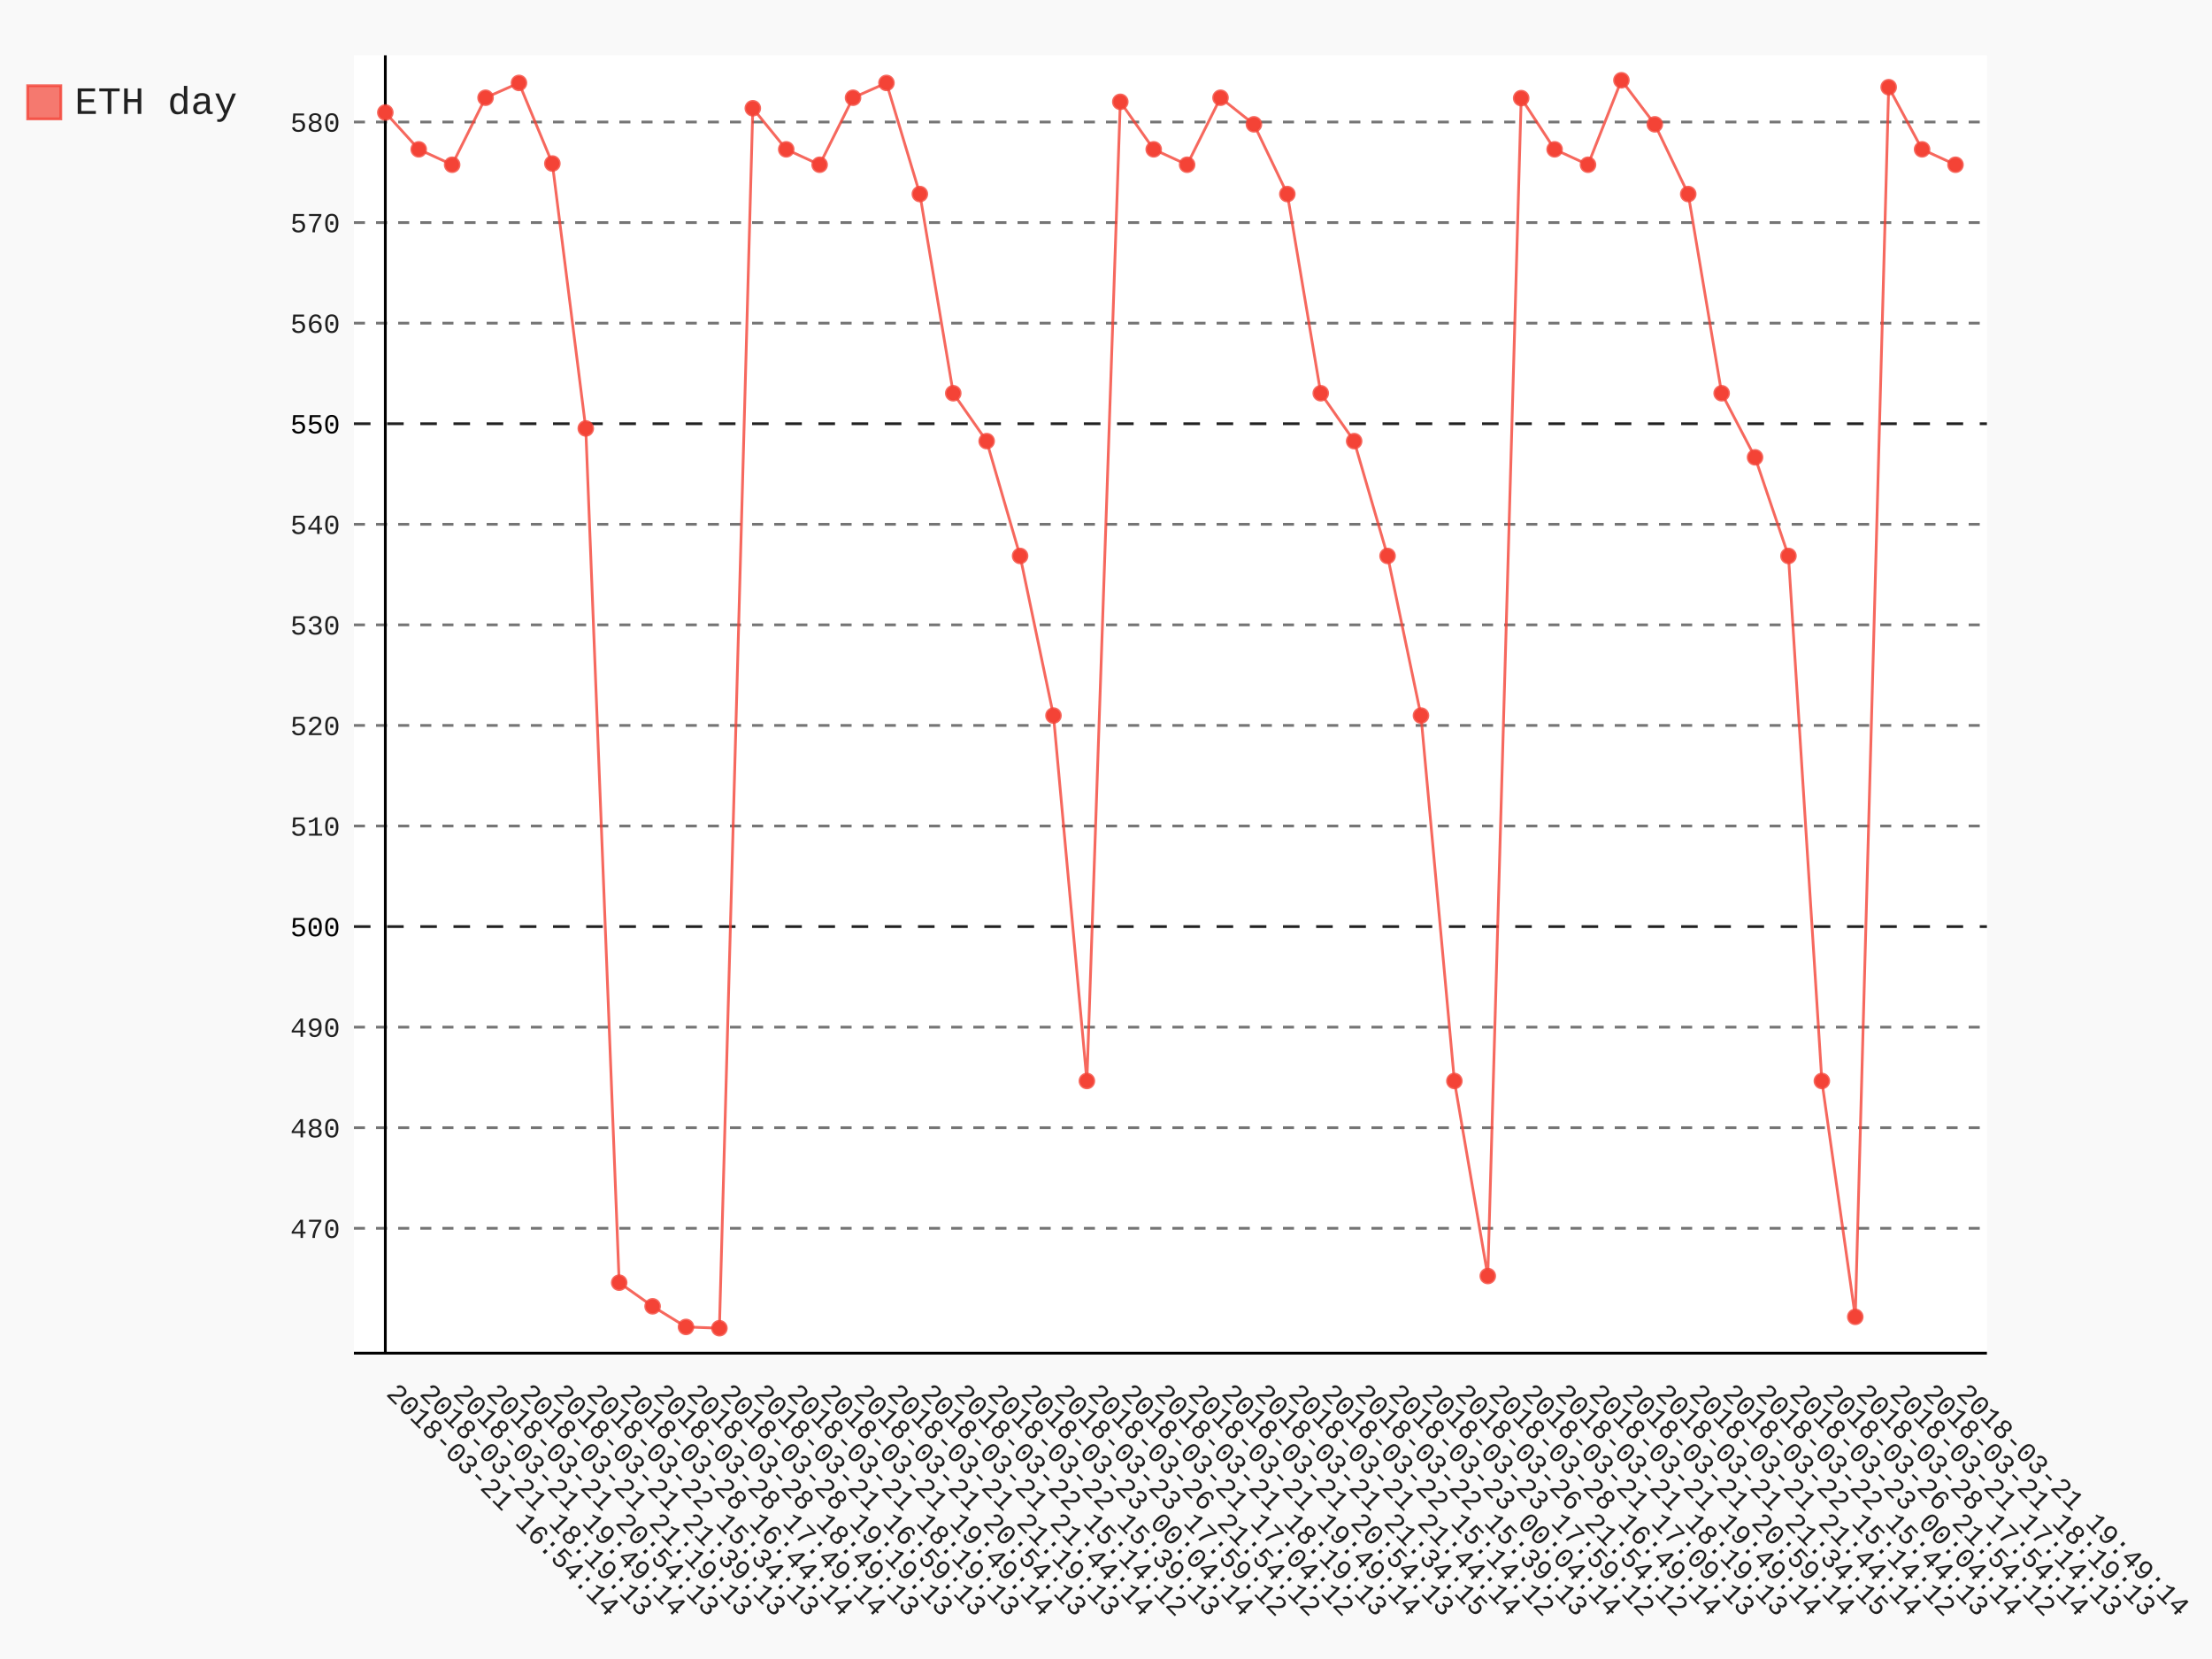
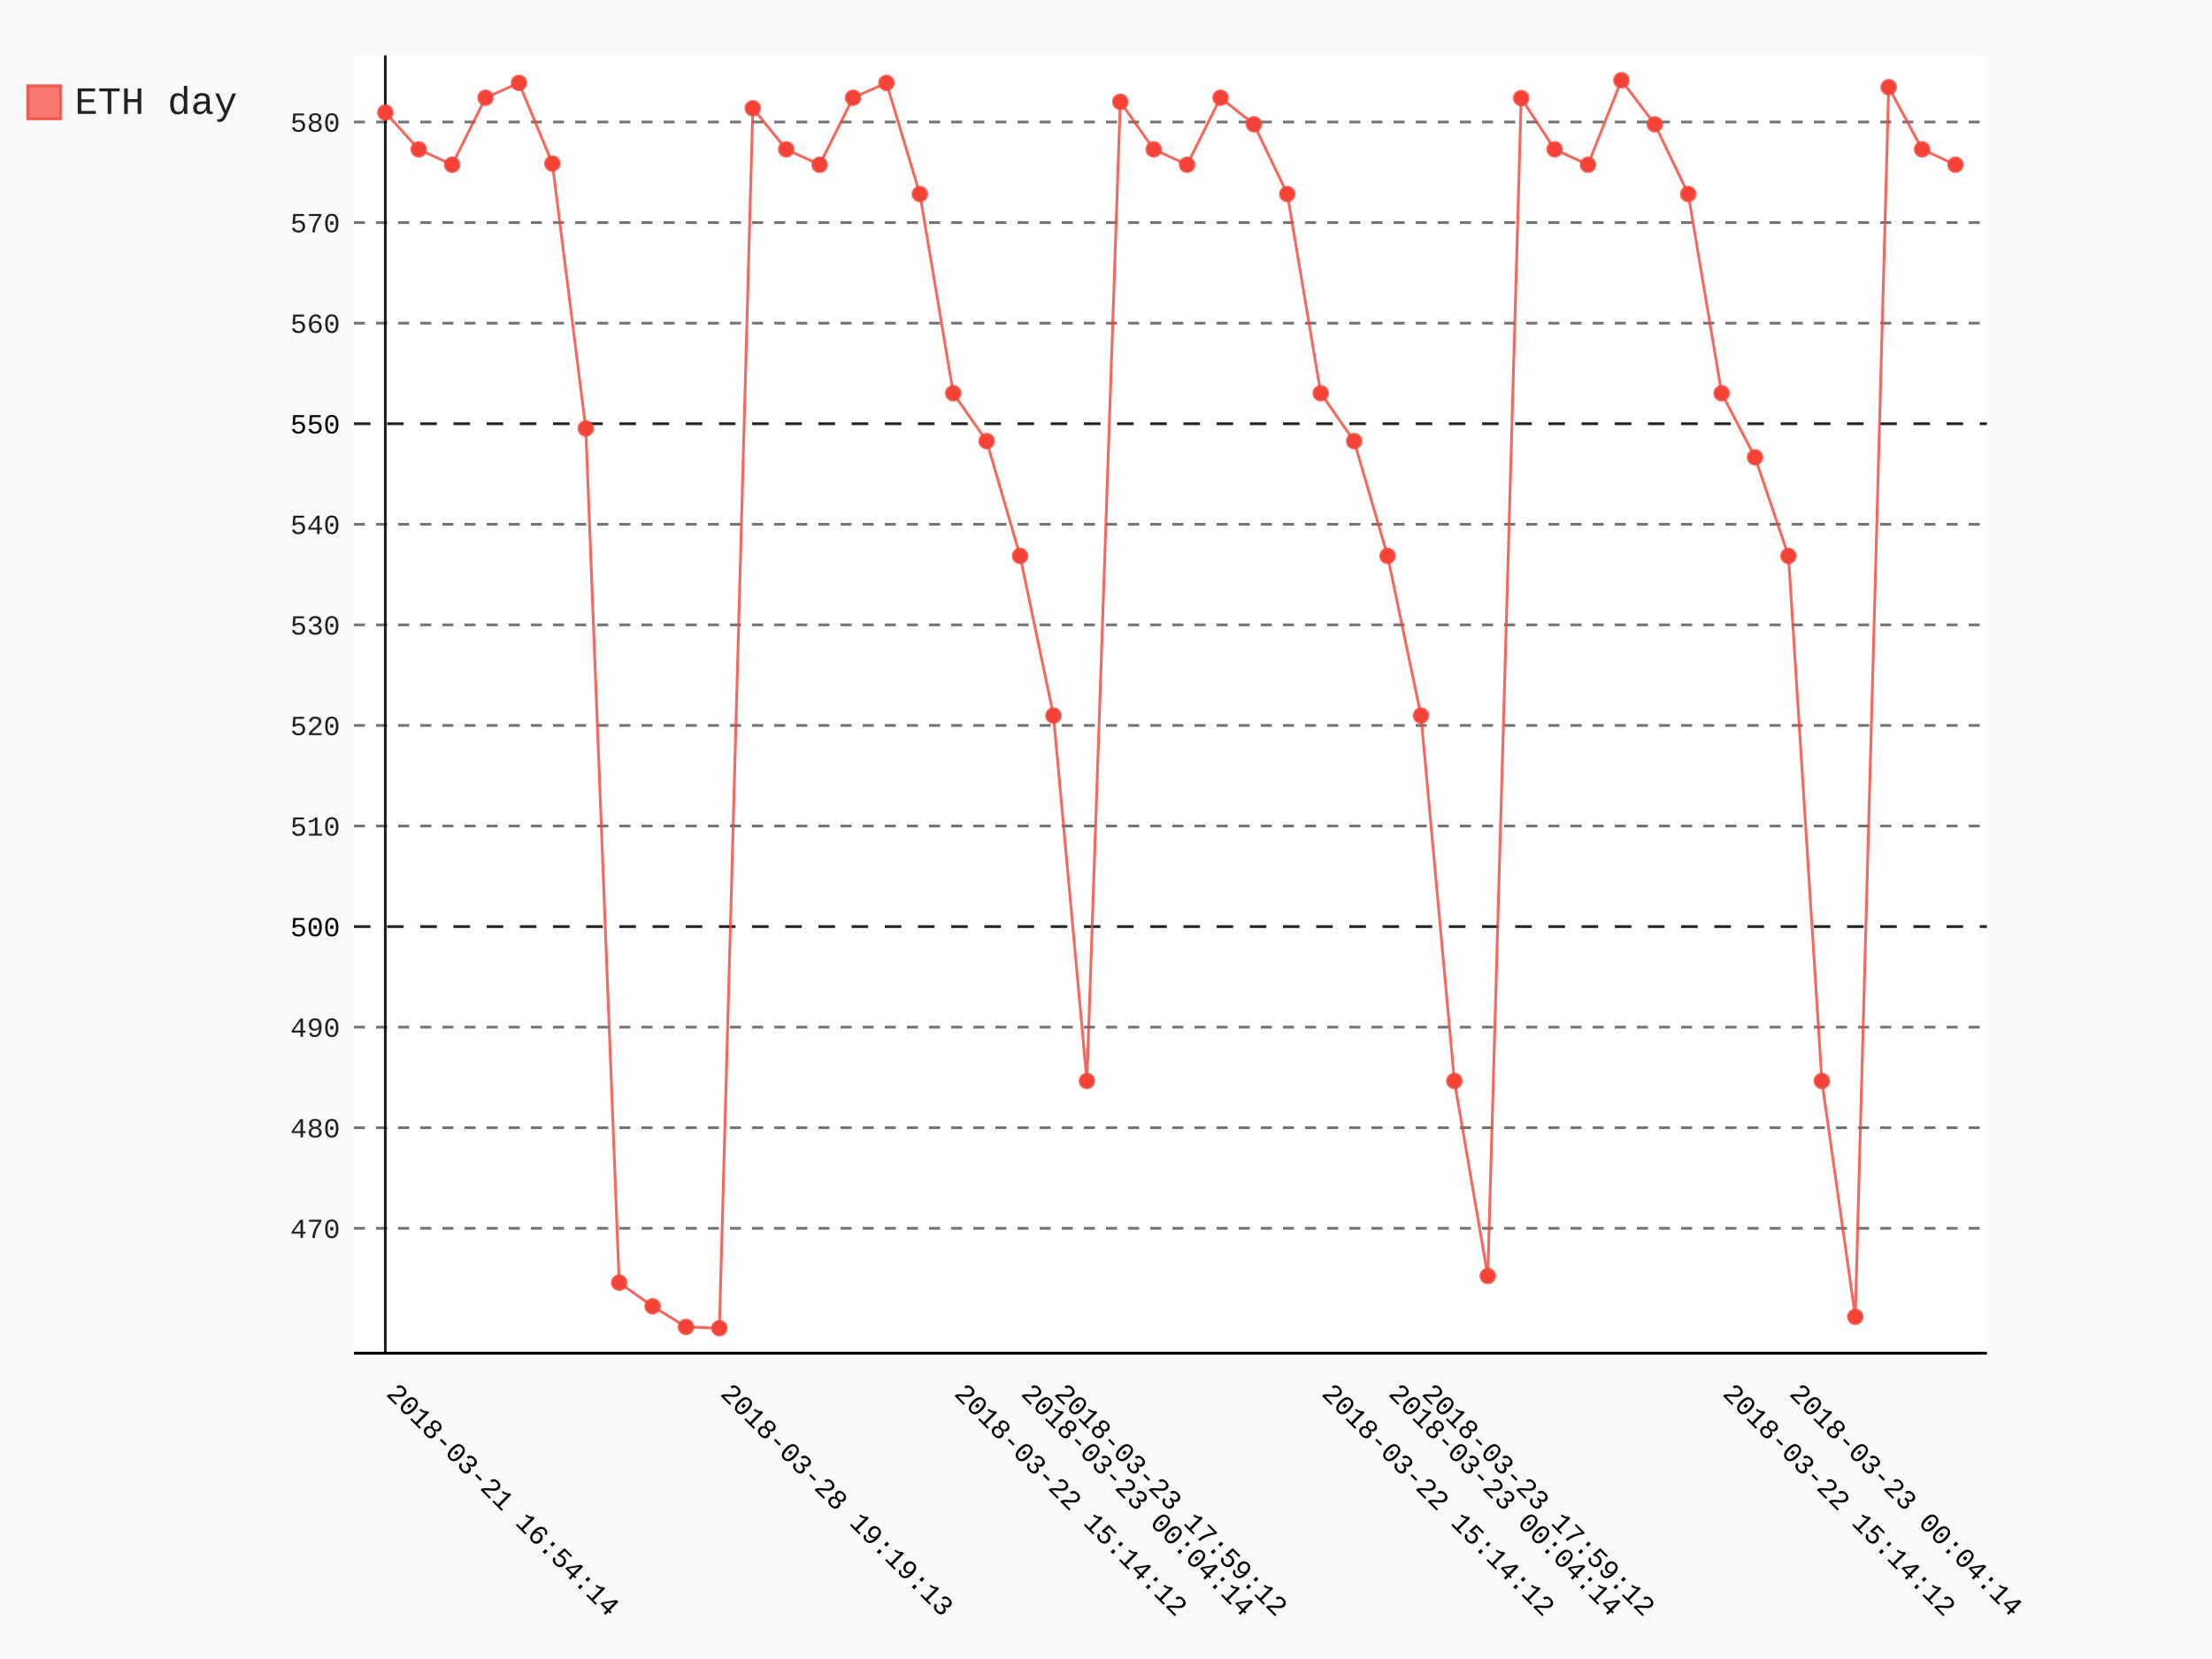
- <svg xmlns="http://www.w3.org/2000/svg" id="chart-634ed336-c858-4e66-8b64-0c7e0d06201a" class="pygal-chart" viewBox="0 0 800 600">
+ <svg xmlns="http://www.w3.org/2000/svg" id="chart-ada2d446-bc00-40be-a6df-fb1dd56fc6ba" class="pygal-chart" viewBox="0 0 800 600">
  <defs>
-     <style type="text/css">#chart-634ed336-c858-4e66-8b64-0c7e0d06201a{-webkit-user-select:none;-webkit-font-smoothing:antialiased;font-family:Consolas,"Liberation Mono",Menlo,Courier,monospace}#chart-634ed336-c858-4e66-8b64-0c7e0d06201a .title{font-family:Consolas,"Liberation Mono",Menlo,Courier,monospace;font-size:16px}#chart-634ed336-c858-4e66-8b64-0c7e0d06201a .legends .legend text{font-family:Consolas,"Liberation Mono",Menlo,Courier,monospace;font-size:14px}#chart-634ed336-c858-4e66-8b64-0c7e0d06201a .axis text{font-family:Consolas,"Liberation Mono",Menlo,Courier,monospace;font-size:10px}#chart-634ed336-c858-4e66-8b64-0c7e0d06201a .axis text.major{font-family:Consolas,"Liberation Mono",Menlo,Courier,monospace;font-size:10px}#chart-634ed336-c858-4e66-8b64-0c7e0d06201a .text-overlay text.value{font-family:Consolas,"Liberation Mono",Menlo,Courier,monospace;font-size:16px}#chart-634ed336-c858-4e66-8b64-0c7e0d06201a .text-overlay text.label{font-family:Consolas,"Liberation Mono",Menlo,Courier,monospace;font-size:10px}#chart-634ed336-c858-4e66-8b64-0c7e0d06201a .tooltip{font-family:Consolas,"Liberation Mono",Menlo,Courier,monospace;font-size:14px}#chart-634ed336-c858-4e66-8b64-0c7e0d06201a text.no_data{font-family:Consolas,"Liberation Mono",Menlo,Courier,monospace;font-size:64px}
- #chart-634ed336-c858-4e66-8b64-0c7e0d06201a{background-color:rgba(249,249,249,1)}#chart-634ed336-c858-4e66-8b64-0c7e0d06201a path,#chart-634ed336-c858-4e66-8b64-0c7e0d06201a line,#chart-634ed336-c858-4e66-8b64-0c7e0d06201a rect,#chart-634ed336-c858-4e66-8b64-0c7e0d06201a circle{-webkit-transition:150ms;-moz-transition:150ms;transition:150ms}#chart-634ed336-c858-4e66-8b64-0c7e0d06201a .graph &gt; .background{fill:rgba(249,249,249,1)}#chart-634ed336-c858-4e66-8b64-0c7e0d06201a .plot &gt; .background{fill:rgba(255,255,255,1)}#chart-634ed336-c858-4e66-8b64-0c7e0d06201a .graph{fill:rgba(0,0,0,.87)}#chart-634ed336-c858-4e66-8b64-0c7e0d06201a text.no_data{fill:rgba(0,0,0,1)}#chart-634ed336-c858-4e66-8b64-0c7e0d06201a .title{fill:rgba(0,0,0,1)}#chart-634ed336-c858-4e66-8b64-0c7e0d06201a .legends .legend text{fill:rgba(0,0,0,.87)}#chart-634ed336-c858-4e66-8b64-0c7e0d06201a .legends .legend:hover text{fill:rgba(0,0,0,1)}#chart-634ed336-c858-4e66-8b64-0c7e0d06201a .axis .line{stroke:rgba(0,0,0,1)}#chart-634ed336-c858-4e66-8b64-0c7e0d06201a .axis .guide.line{stroke:rgba(0,0,0,.54)}#chart-634ed336-c858-4e66-8b64-0c7e0d06201a .axis .major.line{stroke:rgba(0,0,0,.87)}#chart-634ed336-c858-4e66-8b64-0c7e0d06201a .axis text.major{fill:rgba(0,0,0,1)}#chart-634ed336-c858-4e66-8b64-0c7e0d06201a .axis.y .guides:hover .guide.line,#chart-634ed336-c858-4e66-8b64-0c7e0d06201a .line-graph .axis.x .guides:hover .guide.line,#chart-634ed336-c858-4e66-8b64-0c7e0d06201a .stackedline-graph .axis.x .guides:hover .guide.line,#chart-634ed336-c858-4e66-8b64-0c7e0d06201a .xy-graph .axis.x .guides:hover .guide.line{stroke:rgba(0,0,0,1)}#chart-634ed336-c858-4e66-8b64-0c7e0d06201a .axis .guides:hover text{fill:rgba(0,0,0,1)}#chart-634ed336-c858-4e66-8b64-0c7e0d06201a .reactive{fill-opacity:.7;stroke-opacity:.8}#chart-634ed336-c858-4e66-8b64-0c7e0d06201a .ci{stroke:rgba(0,0,0,.87)}#chart-634ed336-c858-4e66-8b64-0c7e0d06201a .reactive.active,#chart-634ed336-c858-4e66-8b64-0c7e0d06201a .active .reactive{fill-opacity:.8;stroke-opacity:.9;stroke-width:4}#chart-634ed336-c858-4e66-8b64-0c7e0d06201a .ci .reactive.active{stroke-width:1.5}#chart-634ed336-c858-4e66-8b64-0c7e0d06201a .series text{fill:rgba(0,0,0,1)}#chart-634ed336-c858-4e66-8b64-0c7e0d06201a .tooltip rect{fill:rgba(255,255,255,1);stroke:rgba(0,0,0,1);-webkit-transition:opacity 150ms;-moz-transition:opacity 150ms;transition:opacity 150ms}#chart-634ed336-c858-4e66-8b64-0c7e0d06201a .tooltip .label{fill:rgba(0,0,0,.87)}#chart-634ed336-c858-4e66-8b64-0c7e0d06201a .tooltip .label{fill:rgba(0,0,0,.87)}#chart-634ed336-c858-4e66-8b64-0c7e0d06201a .tooltip .legend{font-size:.8em;fill:rgba(0,0,0,.54)}#chart-634ed336-c858-4e66-8b64-0c7e0d06201a .tooltip .x_label{font-size:.6em;fill:rgba(0,0,0,1)}#chart-634ed336-c858-4e66-8b64-0c7e0d06201a .tooltip .xlink{font-size:.5em;text-decoration:underline}#chart-634ed336-c858-4e66-8b64-0c7e0d06201a .tooltip .value{font-size:1.5em}#chart-634ed336-c858-4e66-8b64-0c7e0d06201a .bound{font-size:.5em}#chart-634ed336-c858-4e66-8b64-0c7e0d06201a .max-value{font-size:.75em;fill:rgba(0,0,0,.54)}#chart-634ed336-c858-4e66-8b64-0c7e0d06201a .map-element{fill:rgba(255,255,255,1);stroke:rgba(0,0,0,.54) !important}#chart-634ed336-c858-4e66-8b64-0c7e0d06201a .map-element .reactive{fill-opacity:inherit;stroke-opacity:inherit}#chart-634ed336-c858-4e66-8b64-0c7e0d06201a .color-0,#chart-634ed336-c858-4e66-8b64-0c7e0d06201a .color-0 a:visited{stroke:#F44336;fill:#F44336}#chart-634ed336-c858-4e66-8b64-0c7e0d06201a .text-overlay .color-0 text{fill:black}
- #chart-634ed336-c858-4e66-8b64-0c7e0d06201a text.no_data{text-anchor:middle}#chart-634ed336-c858-4e66-8b64-0c7e0d06201a .guide.line{fill:none}#chart-634ed336-c858-4e66-8b64-0c7e0d06201a .centered{text-anchor:middle}#chart-634ed336-c858-4e66-8b64-0c7e0d06201a .title{text-anchor:middle}#chart-634ed336-c858-4e66-8b64-0c7e0d06201a .legends .legend text{fill-opacity:1}#chart-634ed336-c858-4e66-8b64-0c7e0d06201a .axis.x text{text-anchor:middle}#chart-634ed336-c858-4e66-8b64-0c7e0d06201a .axis.x:not(.web) text[transform]{text-anchor:start}#chart-634ed336-c858-4e66-8b64-0c7e0d06201a .axis.x:not(.web) text[transform].backwards{text-anchor:end}#chart-634ed336-c858-4e66-8b64-0c7e0d06201a .axis.y text{text-anchor:end}#chart-634ed336-c858-4e66-8b64-0c7e0d06201a .axis.y text[transform].backwards{text-anchor:start}#chart-634ed336-c858-4e66-8b64-0c7e0d06201a .axis.y2 text{text-anchor:start}#chart-634ed336-c858-4e66-8b64-0c7e0d06201a .axis.y2 text[transform].backwards{text-anchor:end}#chart-634ed336-c858-4e66-8b64-0c7e0d06201a .axis .guide.line{stroke-dasharray:4,4}#chart-634ed336-c858-4e66-8b64-0c7e0d06201a .axis .major.guide.line{stroke-dasharray:6,6}#chart-634ed336-c858-4e66-8b64-0c7e0d06201a .horizontal .axis.y .guide.line,#chart-634ed336-c858-4e66-8b64-0c7e0d06201a .horizontal .axis.y2 .guide.line,#chart-634ed336-c858-4e66-8b64-0c7e0d06201a .vertical .axis.x .guide.line{opacity:0}#chart-634ed336-c858-4e66-8b64-0c7e0d06201a .horizontal .axis.always_show .guide.line,#chart-634ed336-c858-4e66-8b64-0c7e0d06201a .vertical .axis.always_show .guide.line{opacity:1 !important}#chart-634ed336-c858-4e66-8b64-0c7e0d06201a .axis.y .guides:hover .guide.line,#chart-634ed336-c858-4e66-8b64-0c7e0d06201a .axis.y2 .guides:hover .guide.line,#chart-634ed336-c858-4e66-8b64-0c7e0d06201a .axis.x .guides:hover .guide.line{opacity:1}#chart-634ed336-c858-4e66-8b64-0c7e0d06201a .axis .guides:hover text{opacity:1}#chart-634ed336-c858-4e66-8b64-0c7e0d06201a .nofill{fill:none}#chart-634ed336-c858-4e66-8b64-0c7e0d06201a .subtle-fill{fill-opacity:.2}#chart-634ed336-c858-4e66-8b64-0c7e0d06201a .dot{stroke-width:1px;fill-opacity:1}#chart-634ed336-c858-4e66-8b64-0c7e0d06201a .dot.active{stroke-width:5px}#chart-634ed336-c858-4e66-8b64-0c7e0d06201a .dot.negative{fill:transparent}#chart-634ed336-c858-4e66-8b64-0c7e0d06201a text,#chart-634ed336-c858-4e66-8b64-0c7e0d06201a tspan{stroke:none !important}#chart-634ed336-c858-4e66-8b64-0c7e0d06201a .series text.active{opacity:1}#chart-634ed336-c858-4e66-8b64-0c7e0d06201a .tooltip rect{fill-opacity:.95;stroke-width:.5}#chart-634ed336-c858-4e66-8b64-0c7e0d06201a .tooltip text{fill-opacity:1}#chart-634ed336-c858-4e66-8b64-0c7e0d06201a .showable{visibility:hidden}#chart-634ed336-c858-4e66-8b64-0c7e0d06201a .showable.shown{visibility:visible}#chart-634ed336-c858-4e66-8b64-0c7e0d06201a .gauge-background{fill:rgba(229,229,229,1);stroke:none}#chart-634ed336-c858-4e66-8b64-0c7e0d06201a .bg-lines{stroke:rgba(249,249,249,1);stroke-width:2px}</style>
+     <style type="text/css">#chart-ada2d446-bc00-40be-a6df-fb1dd56fc6ba{-webkit-user-select:none;-webkit-font-smoothing:antialiased;font-family:Consolas,"Liberation Mono",Menlo,Courier,monospace}#chart-ada2d446-bc00-40be-a6df-fb1dd56fc6ba .title{font-family:Consolas,"Liberation Mono",Menlo,Courier,monospace;font-size:16px}#chart-ada2d446-bc00-40be-a6df-fb1dd56fc6ba .legends .legend text{font-family:Consolas,"Liberation Mono",Menlo,Courier,monospace;font-size:14px}#chart-ada2d446-bc00-40be-a6df-fb1dd56fc6ba .axis text{font-family:Consolas,"Liberation Mono",Menlo,Courier,monospace;font-size:10px}#chart-ada2d446-bc00-40be-a6df-fb1dd56fc6ba .axis text.major{font-family:Consolas,"Liberation Mono",Menlo,Courier,monospace;font-size:10px}#chart-ada2d446-bc00-40be-a6df-fb1dd56fc6ba .text-overlay text.value{font-family:Consolas,"Liberation Mono",Menlo,Courier,monospace;font-size:16px}#chart-ada2d446-bc00-40be-a6df-fb1dd56fc6ba .text-overlay text.label{font-family:Consolas,"Liberation Mono",Menlo,Courier,monospace;font-size:10px}#chart-ada2d446-bc00-40be-a6df-fb1dd56fc6ba .tooltip{font-family:Consolas,"Liberation Mono",Menlo,Courier,monospace;font-size:14px}#chart-ada2d446-bc00-40be-a6df-fb1dd56fc6ba text.no_data{font-family:Consolas,"Liberation Mono",Menlo,Courier,monospace;font-size:64px}
+ #chart-ada2d446-bc00-40be-a6df-fb1dd56fc6ba{background-color:rgba(249,249,249,1)}#chart-ada2d446-bc00-40be-a6df-fb1dd56fc6ba path,#chart-ada2d446-bc00-40be-a6df-fb1dd56fc6ba line,#chart-ada2d446-bc00-40be-a6df-fb1dd56fc6ba rect,#chart-ada2d446-bc00-40be-a6df-fb1dd56fc6ba circle{-webkit-transition:150ms;-moz-transition:150ms;transition:150ms}#chart-ada2d446-bc00-40be-a6df-fb1dd56fc6ba .graph &gt; .background{fill:rgba(249,249,249,1)}#chart-ada2d446-bc00-40be-a6df-fb1dd56fc6ba .plot &gt; .background{fill:rgba(255,255,255,1)}#chart-ada2d446-bc00-40be-a6df-fb1dd56fc6ba .graph{fill:rgba(0,0,0,.87)}#chart-ada2d446-bc00-40be-a6df-fb1dd56fc6ba text.no_data{fill:rgba(0,0,0,1)}#chart-ada2d446-bc00-40be-a6df-fb1dd56fc6ba .title{fill:rgba(0,0,0,1)}#chart-ada2d446-bc00-40be-a6df-fb1dd56fc6ba .legends .legend text{fill:rgba(0,0,0,.87)}#chart-ada2d446-bc00-40be-a6df-fb1dd56fc6ba .legends .legend:hover text{fill:rgba(0,0,0,1)}#chart-ada2d446-bc00-40be-a6df-fb1dd56fc6ba .axis .line{stroke:rgba(0,0,0,1)}#chart-ada2d446-bc00-40be-a6df-fb1dd56fc6ba .axis .guide.line{stroke:rgba(0,0,0,.54)}#chart-ada2d446-bc00-40be-a6df-fb1dd56fc6ba .axis .major.line{stroke:rgba(0,0,0,.87)}#chart-ada2d446-bc00-40be-a6df-fb1dd56fc6ba .axis text.major{fill:rgba(0,0,0,1)}#chart-ada2d446-bc00-40be-a6df-fb1dd56fc6ba .axis.y .guides:hover .guide.line,#chart-ada2d446-bc00-40be-a6df-fb1dd56fc6ba .line-graph .axis.x .guides:hover .guide.line,#chart-ada2d446-bc00-40be-a6df-fb1dd56fc6ba .stackedline-graph .axis.x .guides:hover .guide.line,#chart-ada2d446-bc00-40be-a6df-fb1dd56fc6ba .xy-graph .axis.x .guides:hover .guide.line{stroke:rgba(0,0,0,1)}#chart-ada2d446-bc00-40be-a6df-fb1dd56fc6ba .axis .guides:hover text{fill:rgba(0,0,0,1)}#chart-ada2d446-bc00-40be-a6df-fb1dd56fc6ba .reactive{fill-opacity:.7;stroke-opacity:.8}#chart-ada2d446-bc00-40be-a6df-fb1dd56fc6ba .ci{stroke:rgba(0,0,0,.87)}#chart-ada2d446-bc00-40be-a6df-fb1dd56fc6ba .reactive.active,#chart-ada2d446-bc00-40be-a6df-fb1dd56fc6ba .active .reactive{fill-opacity:.8;stroke-opacity:.9;stroke-width:4}#chart-ada2d446-bc00-40be-a6df-fb1dd56fc6ba .ci .reactive.active{stroke-width:1.5}#chart-ada2d446-bc00-40be-a6df-fb1dd56fc6ba .series text{fill:rgba(0,0,0,1)}#chart-ada2d446-bc00-40be-a6df-fb1dd56fc6ba .tooltip rect{fill:rgba(255,255,255,1);stroke:rgba(0,0,0,1);-webkit-transition:opacity 150ms;-moz-transition:opacity 150ms;transition:opacity 150ms}#chart-ada2d446-bc00-40be-a6df-fb1dd56fc6ba .tooltip .label{fill:rgba(0,0,0,.87)}#chart-ada2d446-bc00-40be-a6df-fb1dd56fc6ba .tooltip .label{fill:rgba(0,0,0,.87)}#chart-ada2d446-bc00-40be-a6df-fb1dd56fc6ba .tooltip .legend{font-size:.8em;fill:rgba(0,0,0,.54)}#chart-ada2d446-bc00-40be-a6df-fb1dd56fc6ba .tooltip .x_label{font-size:.6em;fill:rgba(0,0,0,1)}#chart-ada2d446-bc00-40be-a6df-fb1dd56fc6ba .tooltip .xlink{font-size:.5em;text-decoration:underline}#chart-ada2d446-bc00-40be-a6df-fb1dd56fc6ba .tooltip .value{font-size:1.5em}#chart-ada2d446-bc00-40be-a6df-fb1dd56fc6ba .bound{font-size:.5em}#chart-ada2d446-bc00-40be-a6df-fb1dd56fc6ba .max-value{font-size:.75em;fill:rgba(0,0,0,.54)}#chart-ada2d446-bc00-40be-a6df-fb1dd56fc6ba .map-element{fill:rgba(255,255,255,1);stroke:rgba(0,0,0,.54) !important}#chart-ada2d446-bc00-40be-a6df-fb1dd56fc6ba .map-element .reactive{fill-opacity:inherit;stroke-opacity:inherit}#chart-ada2d446-bc00-40be-a6df-fb1dd56fc6ba .color-0,#chart-ada2d446-bc00-40be-a6df-fb1dd56fc6ba .color-0 a:visited{stroke:#F44336;fill:#F44336}#chart-ada2d446-bc00-40be-a6df-fb1dd56fc6ba .text-overlay .color-0 text{fill:black}
+ #chart-ada2d446-bc00-40be-a6df-fb1dd56fc6ba text.no_data{text-anchor:middle}#chart-ada2d446-bc00-40be-a6df-fb1dd56fc6ba .guide.line{fill:none}#chart-ada2d446-bc00-40be-a6df-fb1dd56fc6ba .centered{text-anchor:middle}#chart-ada2d446-bc00-40be-a6df-fb1dd56fc6ba .title{text-anchor:middle}#chart-ada2d446-bc00-40be-a6df-fb1dd56fc6ba .legends .legend text{fill-opacity:1}#chart-ada2d446-bc00-40be-a6df-fb1dd56fc6ba .axis.x text{text-anchor:middle}#chart-ada2d446-bc00-40be-a6df-fb1dd56fc6ba .axis.x:not(.web) text[transform]{text-anchor:start}#chart-ada2d446-bc00-40be-a6df-fb1dd56fc6ba .axis.x:not(.web) text[transform].backwards{text-anchor:end}#chart-ada2d446-bc00-40be-a6df-fb1dd56fc6ba .axis.y text{text-anchor:end}#chart-ada2d446-bc00-40be-a6df-fb1dd56fc6ba .axis.y text[transform].backwards{text-anchor:start}#chart-ada2d446-bc00-40be-a6df-fb1dd56fc6ba .axis.y2 text{text-anchor:start}#chart-ada2d446-bc00-40be-a6df-fb1dd56fc6ba .axis.y2 text[transform].backwards{text-anchor:end}#chart-ada2d446-bc00-40be-a6df-fb1dd56fc6ba .axis .guide.line{stroke-dasharray:4,4}#chart-ada2d446-bc00-40be-a6df-fb1dd56fc6ba .axis .major.guide.line{stroke-dasharray:6,6}#chart-ada2d446-bc00-40be-a6df-fb1dd56fc6ba .horizontal .axis.y .guide.line,#chart-ada2d446-bc00-40be-a6df-fb1dd56fc6ba .horizontal .axis.y2 .guide.line,#chart-ada2d446-bc00-40be-a6df-fb1dd56fc6ba .vertical .axis.x .guide.line{opacity:0}#chart-ada2d446-bc00-40be-a6df-fb1dd56fc6ba .horizontal .axis.always_show .guide.line,#chart-ada2d446-bc00-40be-a6df-fb1dd56fc6ba .vertical .axis.always_show .guide.line{opacity:1 !important}#chart-ada2d446-bc00-40be-a6df-fb1dd56fc6ba .axis.y .guides:hover .guide.line,#chart-ada2d446-bc00-40be-a6df-fb1dd56fc6ba .axis.y2 .guides:hover .guide.line,#chart-ada2d446-bc00-40be-a6df-fb1dd56fc6ba .axis.x .guides:hover .guide.line{opacity:1}#chart-ada2d446-bc00-40be-a6df-fb1dd56fc6ba .axis .guides:hover text{opacity:1}#chart-ada2d446-bc00-40be-a6df-fb1dd56fc6ba .nofill{fill:none}#chart-ada2d446-bc00-40be-a6df-fb1dd56fc6ba .subtle-fill{fill-opacity:.2}#chart-ada2d446-bc00-40be-a6df-fb1dd56fc6ba .dot{stroke-width:1px;fill-opacity:1}#chart-ada2d446-bc00-40be-a6df-fb1dd56fc6ba .dot.active{stroke-width:5px}#chart-ada2d446-bc00-40be-a6df-fb1dd56fc6ba .dot.negative{fill:transparent}#chart-ada2d446-bc00-40be-a6df-fb1dd56fc6ba text,#chart-ada2d446-bc00-40be-a6df-fb1dd56fc6ba tspan{stroke:none !important}#chart-ada2d446-bc00-40be-a6df-fb1dd56fc6ba .series text.active{opacity:1}#chart-ada2d446-bc00-40be-a6df-fb1dd56fc6ba .tooltip rect{fill-opacity:.95;stroke-width:.5}#chart-ada2d446-bc00-40be-a6df-fb1dd56fc6ba .tooltip text{fill-opacity:1}#chart-ada2d446-bc00-40be-a6df-fb1dd56fc6ba .showable{visibility:hidden}#chart-ada2d446-bc00-40be-a6df-fb1dd56fc6ba .showable.shown{visibility:visible}#chart-ada2d446-bc00-40be-a6df-fb1dd56fc6ba .gauge-background{fill:rgba(229,229,229,1);stroke:none}#chart-ada2d446-bc00-40be-a6df-fb1dd56fc6ba .bg-lines{stroke:rgba(249,249,249,1);stroke-width:2px}</style>
  </defs>
  <g class="graph line-graph vertical">
    <rect class="background" height="600" width="800" x="0" y="0" />
    <g class="plot" transform="translate(128, 20)">
      <rect class="background" height="469.39" width="590.59" x="0" y="0" />
      <g class="axis y always_show">
        <path class="line" d="M0 469.39 h590.59" />
        <g class="guides">
          <path class="guide line" d="M0 424.227 h590.59" />
          <text class="" x="-5" y="427.727">470</text>
        </g>
        <g class="guides">
          <path class="guide line" d="M0 387.854 h590.59" />
          <text class="" x="-5" y="391.354">480</text>
        </g>
        <g class="guides">
          <path class="guide line" d="M0 351.482 h590.59" />
          <text class="" x="-5" y="354.982">490</text>
        </g>
        <g class="guides">
          <path class="major guide line" d="M0 315.109 h590.59" />
          <text class="major" x="-5" y="318.609">500</text>
        </g>
        <g class="guides">
          <path class="guide line" d="M0 278.737 h590.59" />
          <text class="" x="-5" y="282.237">510</text>
        </g>
        <g class="guides">
          <path class="guide line" d="M0 242.364 h590.59" />
          <text class="" x="-5" y="245.864">520</text>
        </g>
        <g class="guides">
          <path class="guide line" d="M0 205.991 h590.59" />
          <text class="" x="-5" y="209.491">530</text>
        </g>
        <g class="guides">
          <path class="guide line" d="M0 169.619 h590.59" />
          <text class="" x="-5" y="173.119">540</text>
        </g>
        <g class="guides">
          <path class="major guide line" d="M0 133.246 h590.59" />
          <text class="major" x="-5" y="136.746">550</text>
        </g>
        <g class="guides">
          <path class="guide line" d="M0 96.874 h590.59" />
          <text class="" x="-5" y="100.374">560</text>
        </g>
        <g class="guides">
          <path class="guide line" d="M0 60.501 h590.59" />
          <text class="" x="-5" y="64.001">570</text>
        </g>
        <g class="guides">
          <path class="guide line" d="M0 24.129 h590.59" />
          <text class="" x="-5" y="27.629">580</text>
        </g>
      </g>
      <g class="axis x">
        <g class="guides">
-           <path class="line" d="M11.357 0 v469.39" />
-           <text class="" x="11.357" y="484.39" transform="rotate(45 11.3575 484.3898)">2018-03-21 16:54:14</text>
-         </g>
-         <g class="guides">
-           <path class="guide line" d="M23.44 0 v469.39" />
-           <text class="" x="23.44" y="484.39" transform="rotate(45 23.43994 484.3898)">2018-03-21 18:19:13</text>
-         </g>
-         <g class="guides">
-           <path class="guide line" d="M35.522 0 v469.39" />
-           <text class="" x="35.522" y="484.39" transform="rotate(45 35.52238 484.3898)">2018-03-21 19:49:14</text>
-         </g>
-         <g class="guides">
-           <path class="guide line" d="M47.605 0 v469.39" />
-           <text class="" x="47.605" y="484.39" transform="rotate(45 47.60483 484.3898)">2018-03-21 20:54:13</text>
-         </g>
-         <g class="guides">
-           <path class="guide line" d="M59.687 0 v469.39" />
-           <text class="" x="59.687" y="484.39" transform="rotate(45 59.68727 484.3898)">2018-03-21 21:19:13</text>
-         </g>
-         <g class="guides">
-           <path class="guide line" d="M71.77 0 v469.39" />
-           <text class="" x="71.77" y="484.39" transform="rotate(45 71.76971 484.3898)">2018-03-21 21:39:13</text>
-         </g>
-         <g class="guides">
-           <path class="guide line" d="M83.852 0 v469.39" />
-           <text class="" x="83.852" y="484.39" transform="rotate(45 83.85216 484.3898)">2018-03-22 15:34:13</text>
-         </g>
-         <g class="guides">
-           <path class="guide line" d="M95.935 0 v469.39" />
-           <text class="" x="95.935" y="484.39" transform="rotate(45 95.9346 484.3898)">2018-03-28 16:44:14</text>
-         </g>
-         <g class="guides">
-           <path class="guide line" d="M108.017 0 v469.39" />
-           <text class="" x="108.017" y="484.39" transform="rotate(45 108.017 484.3898)">2018-03-28 17:49:14</text>
-         </g>
-         <g class="guides">
-           <path class="guide line" d="M120.099 0 v469.39" />
-           <text class="" x="120.099" y="484.39" transform="rotate(45 120.0995 484.3898)">2018-03-28 18:49:13</text>
-         </g>
-         <g class="guides">
-           <path class="guide line" d="M132.182 0 v469.39" />
-           <text class="" x="132.182" y="484.39" transform="rotate(45 132.1819 484.3898)">2018-03-28 19:19:13</text>
-         </g>
-         <g class="guides">
-           <path class="guide line" d="M144.264 0 v469.39" />
-           <text class="" x="144.264" y="484.39" transform="rotate(45 144.2644 484.3898)">2018-03-21 16:59:13</text>
-         </g>
-         <g class="guides">
-           <path class="guide line" d="M156.347 0 v469.39" />
-           <text class="" x="156.347" y="484.39" transform="rotate(45 156.3468 484.3898)">2018-03-21 18:19:13</text>
-         </g>
-         <g class="guides">
-           <path class="guide line" d="M168.429 0 v469.39" />
-           <text class="" x="168.429" y="484.39" transform="rotate(45 168.4293 484.3898)">2018-03-21 19:49:14</text>
-         </g>
-         <g class="guides">
-           <path class="guide line" d="M180.512 0 v469.39" />
-           <text class="" x="180.512" y="484.39" transform="rotate(45 180.5117 484.3898)">2018-03-21 20:54:13</text>
-         </g>
-         <g class="guides">
-           <path class="guide line" d="M192.594 0 v469.39" />
-           <text class="" x="192.594" y="484.39" transform="rotate(45 192.5941 484.3898)">2018-03-21 21:19:13</text>
-         </g>
-         <g class="guides">
-           <path class="guide line" d="M204.677 0 v469.39" />
-           <text class="" x="204.677" y="484.39" transform="rotate(45 204.6766 484.3898)">2018-03-21 21:44:14</text>
-         </g>
-         <g class="guides">
-           <path class="guide line" d="M216.759 0 v469.39" />
-           <text class="" x="216.759" y="484.39" transform="rotate(45 216.759 484.3898)">2018-03-22 15:14:12</text>
-         </g>
-         <g class="guides">
-           <path class="guide line" d="M228.841 0 v469.39" />
-           <text class="" x="228.841" y="484.39" transform="rotate(45 228.8415 484.3898)">2018-03-22 15:39:13</text>
-         </g>
-         <g class="guides">
-           <path class="guide line" d="M240.924 0 v469.39" />
-           <text class="" x="240.924" y="484.39" transform="rotate(45 240.9239 484.3898)">2018-03-23 00:04:14</text>
-         </g>
-         <g class="guides">
-           <path class="guide line" d="M253.006 0 v469.39" />
-           <text class="" x="253.006" y="484.39" transform="rotate(45 253.0064 484.3898)">2018-03-23 17:59:12</text>
-         </g>
-         <g class="guides">
-           <path class="guide line" d="M265.089 0 v469.39" />
-           <text class="" x="265.089" y="484.39" transform="rotate(45 265.0888 484.3898)">2018-03-26 21:54:12</text>
-         </g>
-         <g class="guides">
-           <path class="guide line" d="M277.171 0 v469.39" />
-           <text class="" x="277.171" y="484.39" transform="rotate(45 277.1712 484.3898)">2018-03-21 17:04:12</text>
-         </g>
-         <g class="guides">
-           <path class="guide line" d="M289.254 0 v469.39" />
-           <text class="" x="289.254" y="484.39" transform="rotate(45 289.2537 484.3898)">2018-03-21 18:19:13</text>
-         </g>
-         <g class="guides">
-           <path class="guide line" d="M301.336 0 v469.39" />
-           <text class="" x="301.336" y="484.39" transform="rotate(45 301.3361 484.3898)">2018-03-21 19:49:14</text>
-         </g>
-         <g class="guides">
-           <path class="guide line" d="M313.419 0 v469.39" />
-           <text class="" x="313.419" y="484.39" transform="rotate(45 313.4186 484.3898)">2018-03-21 20:54:13</text>
-         </g>
-         <g class="guides">
-           <path class="guide line" d="M325.501 0 v469.39" />
-           <text class="" x="325.501" y="484.39" transform="rotate(45 325.501 484.3898)">2018-03-21 21:34:15</text>
-         </g>
-         <g class="guides">
-           <path class="guide line" d="M337.583 0 v469.39" />
-           <text class="" x="337.583" y="484.39" transform="rotate(45 337.5835 484.3898)">2018-03-21 21:44:14</text>
-         </g>
-         <g class="guides">
-           <path class="guide line" d="M349.666 0 v469.39" />
-           <text class="" x="349.666" y="484.39" transform="rotate(45 349.6659 484.3898)">2018-03-22 15:14:12</text>
-         </g>
-         <g class="guides">
-           <path class="guide line" d="M361.748 0 v469.39" />
-           <text class="" x="361.748" y="484.39" transform="rotate(45 361.7484 484.3898)">2018-03-22 15:39:13</text>
-         </g>
-         <g class="guides">
-           <path class="guide line" d="M373.831 0 v469.39" />
-           <text class="" x="373.831" y="484.39" transform="rotate(45 373.8308 484.3898)">2018-03-23 00:04:14</text>
-         </g>
-         <g class="guides">
-           <path class="guide line" d="M385.913 0 v469.39" />
-           <text class="" x="385.913" y="484.39" transform="rotate(45 385.9132 484.3898)">2018-03-23 17:59:12</text>
-         </g>
-         <g class="guides">
-           <path class="guide line" d="M397.996 0 v469.39" />
-           <text class="" x="397.996" y="484.39" transform="rotate(45 397.9957 484.3898)">2018-03-26 21:54:12</text>
-         </g>
-         <g class="guides">
-           <path class="guide line" d="M410.078 0 v469.39" />
-           <text class="" x="410.078" y="484.39" transform="rotate(45 410.0781 484.3898)">2018-03-28 16:49:14</text>
-         </g>
-         <g class="guides">
-           <path class="guide line" d="M422.161 0 v469.39" />
-           <text class="" x="422.161" y="484.39" transform="rotate(45 422.1606 484.3898)">2018-03-21 17:09:13</text>
-         </g>
-         <g class="guides">
-           <path class="guide line" d="M434.243 0 v469.39" />
-           <text class="" x="434.243" y="484.39" transform="rotate(45 434.243 484.3898)">2018-03-21 18:19:13</text>
-         </g>
-         <g class="guides">
-           <path class="guide line" d="M446.325 0 v469.39" />
-           <text class="" x="446.325" y="484.39" transform="rotate(45 446.3255 484.3898)">2018-03-21 19:49:14</text>
-         </g>
-         <g class="guides">
-           <path class="guide line" d="M458.408 0 v469.39" />
-           <text class="" x="458.408" y="484.39" transform="rotate(45 458.4079 484.3898)">2018-03-21 20:59:14</text>
-         </g>
-         <g class="guides">
-           <path class="guide line" d="M470.49 0 v469.39" />
-           <text class="" x="470.49" y="484.39" transform="rotate(45 470.4903 484.3898)">2018-03-21 21:34:15</text>
-         </g>
-         <g class="guides">
-           <path class="guide line" d="M482.573 0 v469.39" />
-           <text class="" x="482.573" y="484.39" transform="rotate(45 482.5728 484.3898)">2018-03-21 21:44:14</text>
-         </g>
-         <g class="guides">
-           <path class="guide line" d="M494.655 0 v469.39" />
-           <text class="" x="494.655" y="484.39" transform="rotate(45 494.6552 484.3898)">2018-03-22 15:14:12</text>
-         </g>
-         <g class="guides">
-           <path class="guide line" d="M506.738 0 v469.39" />
-           <text class="" x="506.738" y="484.39" transform="rotate(45 506.7377 484.3898)">2018-03-22 15:44:13</text>
-         </g>
-         <g class="guides">
-           <path class="guide line" d="M518.82 0 v469.39" />
-           <text class="" x="518.82" y="484.39" transform="rotate(45 518.8201 484.3898)">2018-03-23 00:04:14</text>
-         </g>
-         <g class="guides">
-           <path class="guide line" d="M530.903 0 v469.39" />
-           <text class="" x="530.903" y="484.39" transform="rotate(45 530.9026 484.3898)">2018-03-26 21:54:12</text>
-         </g>
-         <g class="guides">
-           <path class="guide line" d="M542.985 0 v469.39" />
-           <text class="" x="542.985" y="484.39" transform="rotate(45 542.985 484.3898)">2018-03-28 17:54:14</text>
-         </g>
-         <g class="guides">
-           <path class="guide line" d="M555.067 0 v469.39" />
-           <text class="" x="555.067" y="484.39" transform="rotate(45 555.0674 484.3898)">2018-03-21 17:14:13</text>
-         </g>
-         <g class="guides">
-           <path class="guide line" d="M567.15 0 v469.39" />
-           <text class="" x="567.15" y="484.39" transform="rotate(45 567.1499 484.3898)">2018-03-21 18:19:13</text>
-         </g>
-         <g class="guides">
-           <path class="guide line" d="M579.232 0 v469.39" />
-           <text class="" x="579.232" y="484.39" transform="rotate(45 579.2323 484.3898)">2018-03-21 19:49:14</text>
+           <path class="major line" d="M11.357 0 v469.39" />
+           <text class="major" x="11.357" y="484.39" transform="rotate(45 11.3575 484.3898)">2018-03-21 16:54:14</text>
+         </g>
+         <g class="guides">
+           <path class="major guide line" d="M132.182 0 v469.39" />
+           <text class="major" x="132.182" y="484.39" transform="rotate(45 132.1819 484.3898)">2018-03-28 19:19:13</text>
+         </g>
+         <g class="guides">
+           <path class="major guide line" d="M216.759 0 v469.39" />
+           <text class="major" x="216.759" y="484.39" transform="rotate(45 216.759 484.3898)">2018-03-22 15:14:12</text>
+         </g>
+         <g class="guides">
+           <path class="major guide line" d="M240.924 0 v469.39" />
+           <text class="major" x="240.924" y="484.39" transform="rotate(45 240.9239 484.3898)">2018-03-23 00:04:14</text>
+         </g>
+         <g class="guides">
+           <path class="major guide line" d="M253.006 0 v469.39" />
+           <text class="major" x="253.006" y="484.39" transform="rotate(45 253.0064 484.3898)">2018-03-23 17:59:12</text>
+         </g>
+         <g class="guides">
+           <path class="major guide line" d="M349.666 0 v469.39" />
+           <text class="major" x="349.666" y="484.39" transform="rotate(45 349.6659 484.3898)">2018-03-22 15:14:12</text>
+         </g>
+         <g class="guides">
+           <path class="major guide line" d="M373.831 0 v469.39" />
+           <text class="major" x="373.831" y="484.39" transform="rotate(45 373.8308 484.3898)">2018-03-23 00:04:14</text>
+         </g>
+         <g class="guides">
+           <path class="major guide line" d="M385.913 0 v469.39" />
+           <text class="major" x="385.913" y="484.39" transform="rotate(45 385.9132 484.3898)">2018-03-23 17:59:12</text>
+         </g>
+         <g class="guides">
+           <path class="major guide line" d="M494.655 0 v469.39" />
+           <text class="major" x="494.655" y="484.39" transform="rotate(45 494.6552 484.3898)">2018-03-22 15:14:12</text>
+         </g>
+         <g class="guides">
+           <path class="major guide line" d="M518.82 0 v469.39" />
+           <text class="major" x="518.82" y="484.39" transform="rotate(45 518.8201 484.3898)">2018-03-23 00:04:14</text>
        </g>
      </g>
      <g class="series serie-0 color-0">
        <path class="line reactive nofill" d="M11.357 20.691 L23.44 34.011 35.522 39.583 47.605 15.348 59.687 9.991 71.77 39.143 83.852 134.952 95.935 443.894 108.017 452.445 120.099 459.901 132.182 460.363 144.264 19.153 156.347 34.011 168.429 39.583 180.512 15.348 192.594 9.991 204.677 50.179 216.759 122.225 228.841 139.539 240.924 181.062 253.006 238.789 265.089 370.952 277.171 16.825 289.254 34.011 301.336 39.583 313.419 15.348 325.501 24.965 337.583 50.179 349.666 122.225 361.748 139.539 373.831 181.062 385.913 238.789 397.996 370.952 410.078 441.486 422.161 15.486 434.243 34.011 446.325 39.583 458.408 9.027 470.49 24.965 482.573 50.179 494.655 122.225 506.738 145.398 518.82 181.062 530.903 370.952 542.985 456.26 555.067 11.526 567.15 34.011 579.232 39.583" />
      </g>
    </g>
    <g class="titles" />
    <g class="plot overlay" transform="translate(128, 20)">
      <g class="series serie-0 color-0">
        <g class="dots">
          <circle class="dot reactive tooltip-trigger" cx="11.357" cy="20.691" r="2.5" />
        </g>
        <g class="dots">
          <circle class="dot reactive tooltip-trigger" cx="23.44" cy="34.011" r="2.5" />
        </g>
        <g class="dots">
          <circle class="dot reactive tooltip-trigger" cx="35.522" cy="39.583" r="2.5" />
        </g>
        <g class="dots">
          <circle class="dot reactive tooltip-trigger" cx="47.605" cy="15.348" r="2.5" />
        </g>
        <g class="dots">
          <circle class="dot reactive tooltip-trigger" cx="59.687" cy="9.991" r="2.5" />
        </g>
        <g class="dots">
          <circle class="dot reactive tooltip-trigger" cx="71.77" cy="39.143" r="2.5" />
        </g>
        <g class="dots">
          <circle class="dot reactive tooltip-trigger" cx="83.852" cy="134.952" r="2.5" />
        </g>
        <g class="dots">
          <circle class="dot reactive tooltip-trigger" cx="95.935" cy="443.894" r="2.5" />
        </g>
        <g class="dots">
          <circle class="dot reactive tooltip-trigger" cx="108.017" cy="452.445" r="2.5" />
        </g>
        <g class="dots">
          <circle class="dot reactive tooltip-trigger" cx="120.099" cy="459.901" r="2.5" />
        </g>
        <g class="dots">
          <circle class="dot reactive tooltip-trigger" cx="132.182" cy="460.363" r="2.5" />
        </g>
        <g class="dots">
          <circle class="dot reactive tooltip-trigger" cx="144.264" cy="19.153" r="2.5" />
        </g>
        <g class="dots">
          <circle class="dot reactive tooltip-trigger" cx="156.347" cy="34.011" r="2.5" />
        </g>
        <g class="dots">
          <circle class="dot reactive tooltip-trigger" cx="168.429" cy="39.583" r="2.5" />
        </g>
        <g class="dots">
          <circle class="dot reactive tooltip-trigger" cx="180.512" cy="15.348" r="2.5" />
        </g>
        <g class="dots">
          <circle class="dot reactive tooltip-trigger" cx="192.594" cy="9.991" r="2.5" />
        </g>
        <g class="dots">
          <circle class="dot reactive tooltip-trigger" cx="204.677" cy="50.179" r="2.5" />
        </g>
        <g class="dots">
          <circle class="dot reactive tooltip-trigger" cx="216.759" cy="122.225" r="2.5" />
        </g>
        <g class="dots">
          <circle class="dot reactive tooltip-trigger" cx="228.841" cy="139.539" r="2.5" />
        </g>
        <g class="dots">
          <circle class="dot reactive tooltip-trigger" cx="240.924" cy="181.062" r="2.5" />
        </g>
        <g class="dots">
          <circle class="dot reactive tooltip-trigger" cx="253.006" cy="238.789" r="2.5" />
        </g>
        <g class="dots">
          <circle class="dot reactive tooltip-trigger" cx="265.089" cy="370.952" r="2.5" />
        </g>
        <g class="dots">
          <circle class="dot reactive tooltip-trigger" cx="277.171" cy="16.825" r="2.5" />
        </g>
        <g class="dots">
          <circle class="dot reactive tooltip-trigger" cx="289.254" cy="34.011" r="2.5" />
        </g>
        <g class="dots">
          <circle class="dot reactive tooltip-trigger" cx="301.336" cy="39.583" r="2.5" />
        </g>
        <g class="dots">
          <circle class="dot reactive tooltip-trigger" cx="313.419" cy="15.348" r="2.5" />
        </g>
        <g class="dots">
          <circle class="dot reactive tooltip-trigger" cx="325.501" cy="24.965" r="2.5" />
        </g>
        <g class="dots">
          <circle class="dot reactive tooltip-trigger" cx="337.583" cy="50.179" r="2.5" />
        </g>
        <g class="dots">
          <circle class="dot reactive tooltip-trigger" cx="349.666" cy="122.225" r="2.5" />
        </g>
        <g class="dots">
          <circle class="dot reactive tooltip-trigger" cx="361.748" cy="139.539" r="2.5" />
        </g>
        <g class="dots">
          <circle class="dot reactive tooltip-trigger" cx="373.831" cy="181.062" r="2.5" />
        </g>
        <g class="dots">
          <circle class="dot reactive tooltip-trigger" cx="385.913" cy="238.789" r="2.5" />
        </g>
        <g class="dots">
          <circle class="dot reactive tooltip-trigger" cx="397.996" cy="370.952" r="2.5" />
        </g>
        <g class="dots">
          <circle class="dot reactive tooltip-trigger" cx="410.078" cy="441.486" r="2.5" />
        </g>
        <g class="dots">
          <circle class="dot reactive tooltip-trigger" cx="422.161" cy="15.486" r="2.5" />
        </g>
        <g class="dots">
          <circle class="dot reactive tooltip-trigger" cx="434.243" cy="34.011" r="2.5" />
        </g>
        <g class="dots">
          <circle class="dot reactive tooltip-trigger" cx="446.325" cy="39.583" r="2.5" />
        </g>
        <g class="dots">
          <circle class="dot reactive tooltip-trigger" cx="458.408" cy="9.027" r="2.5" />
        </g>
        <g class="dots">
          <circle class="dot reactive tooltip-trigger" cx="470.49" cy="24.965" r="2.5" />
        </g>
        <g class="dots">
          <circle class="dot reactive tooltip-trigger" cx="482.573" cy="50.179" r="2.5" />
        </g>
        <g class="dots">
          <circle class="dot reactive tooltip-trigger" cx="494.655" cy="122.225" r="2.5" />
        </g>
        <g class="dots">
          <circle class="dot reactive tooltip-trigger" cx="506.738" cy="145.398" r="2.5" />
        </g>
        <g class="dots">
          <circle class="dot reactive tooltip-trigger" cx="518.82" cy="181.062" r="2.5" />
        </g>
        <g class="dots">
          <circle class="dot reactive tooltip-trigger" cx="530.903" cy="370.952" r="2.5" />
        </g>
        <g class="dots">
          <circle class="dot reactive tooltip-trigger" cx="542.985" cy="456.26" r="2.5" />
        </g>
        <g class="dots">
          <circle class="dot reactive tooltip-trigger" cx="555.067" cy="11.526" r="2.5" />
        </g>
        <g class="dots">
          <circle class="dot reactive tooltip-trigger" cx="567.15" cy="34.011" r="2.5" />
        </g>
        <g class="dots">
          <circle class="dot reactive tooltip-trigger" cx="579.232" cy="39.583" r="2.5" />
        </g>
      </g>
    </g>
    <g class="plot text-overlay" transform="translate(128, 20)">
      <g class="series serie-0 color-0" />
    </g>
    <g class="plot tooltip-overlay" transform="translate(128, 20)">
      <g class="tooltip" style="opacity: 0" transform="translate(0 0)">
        <rect class="tooltip-box" height="0" rx="0" ry="0" width="0" />
        <g class="text" />
      </g>
    </g>
    <g class="legends" transform="translate(10, 30)">
      <g class="legend reactive activate-serie" id="activate-serie-0">
        <rect class="color-0 reactive" height="12" width="12" x="0.0" y="1.0" />
        <text x="17.0" y="11.2">ETH day</text>
      </g>
    </g>
    <g class="legends" transform="translate(729, 30)" />
  </g>
</svg>
